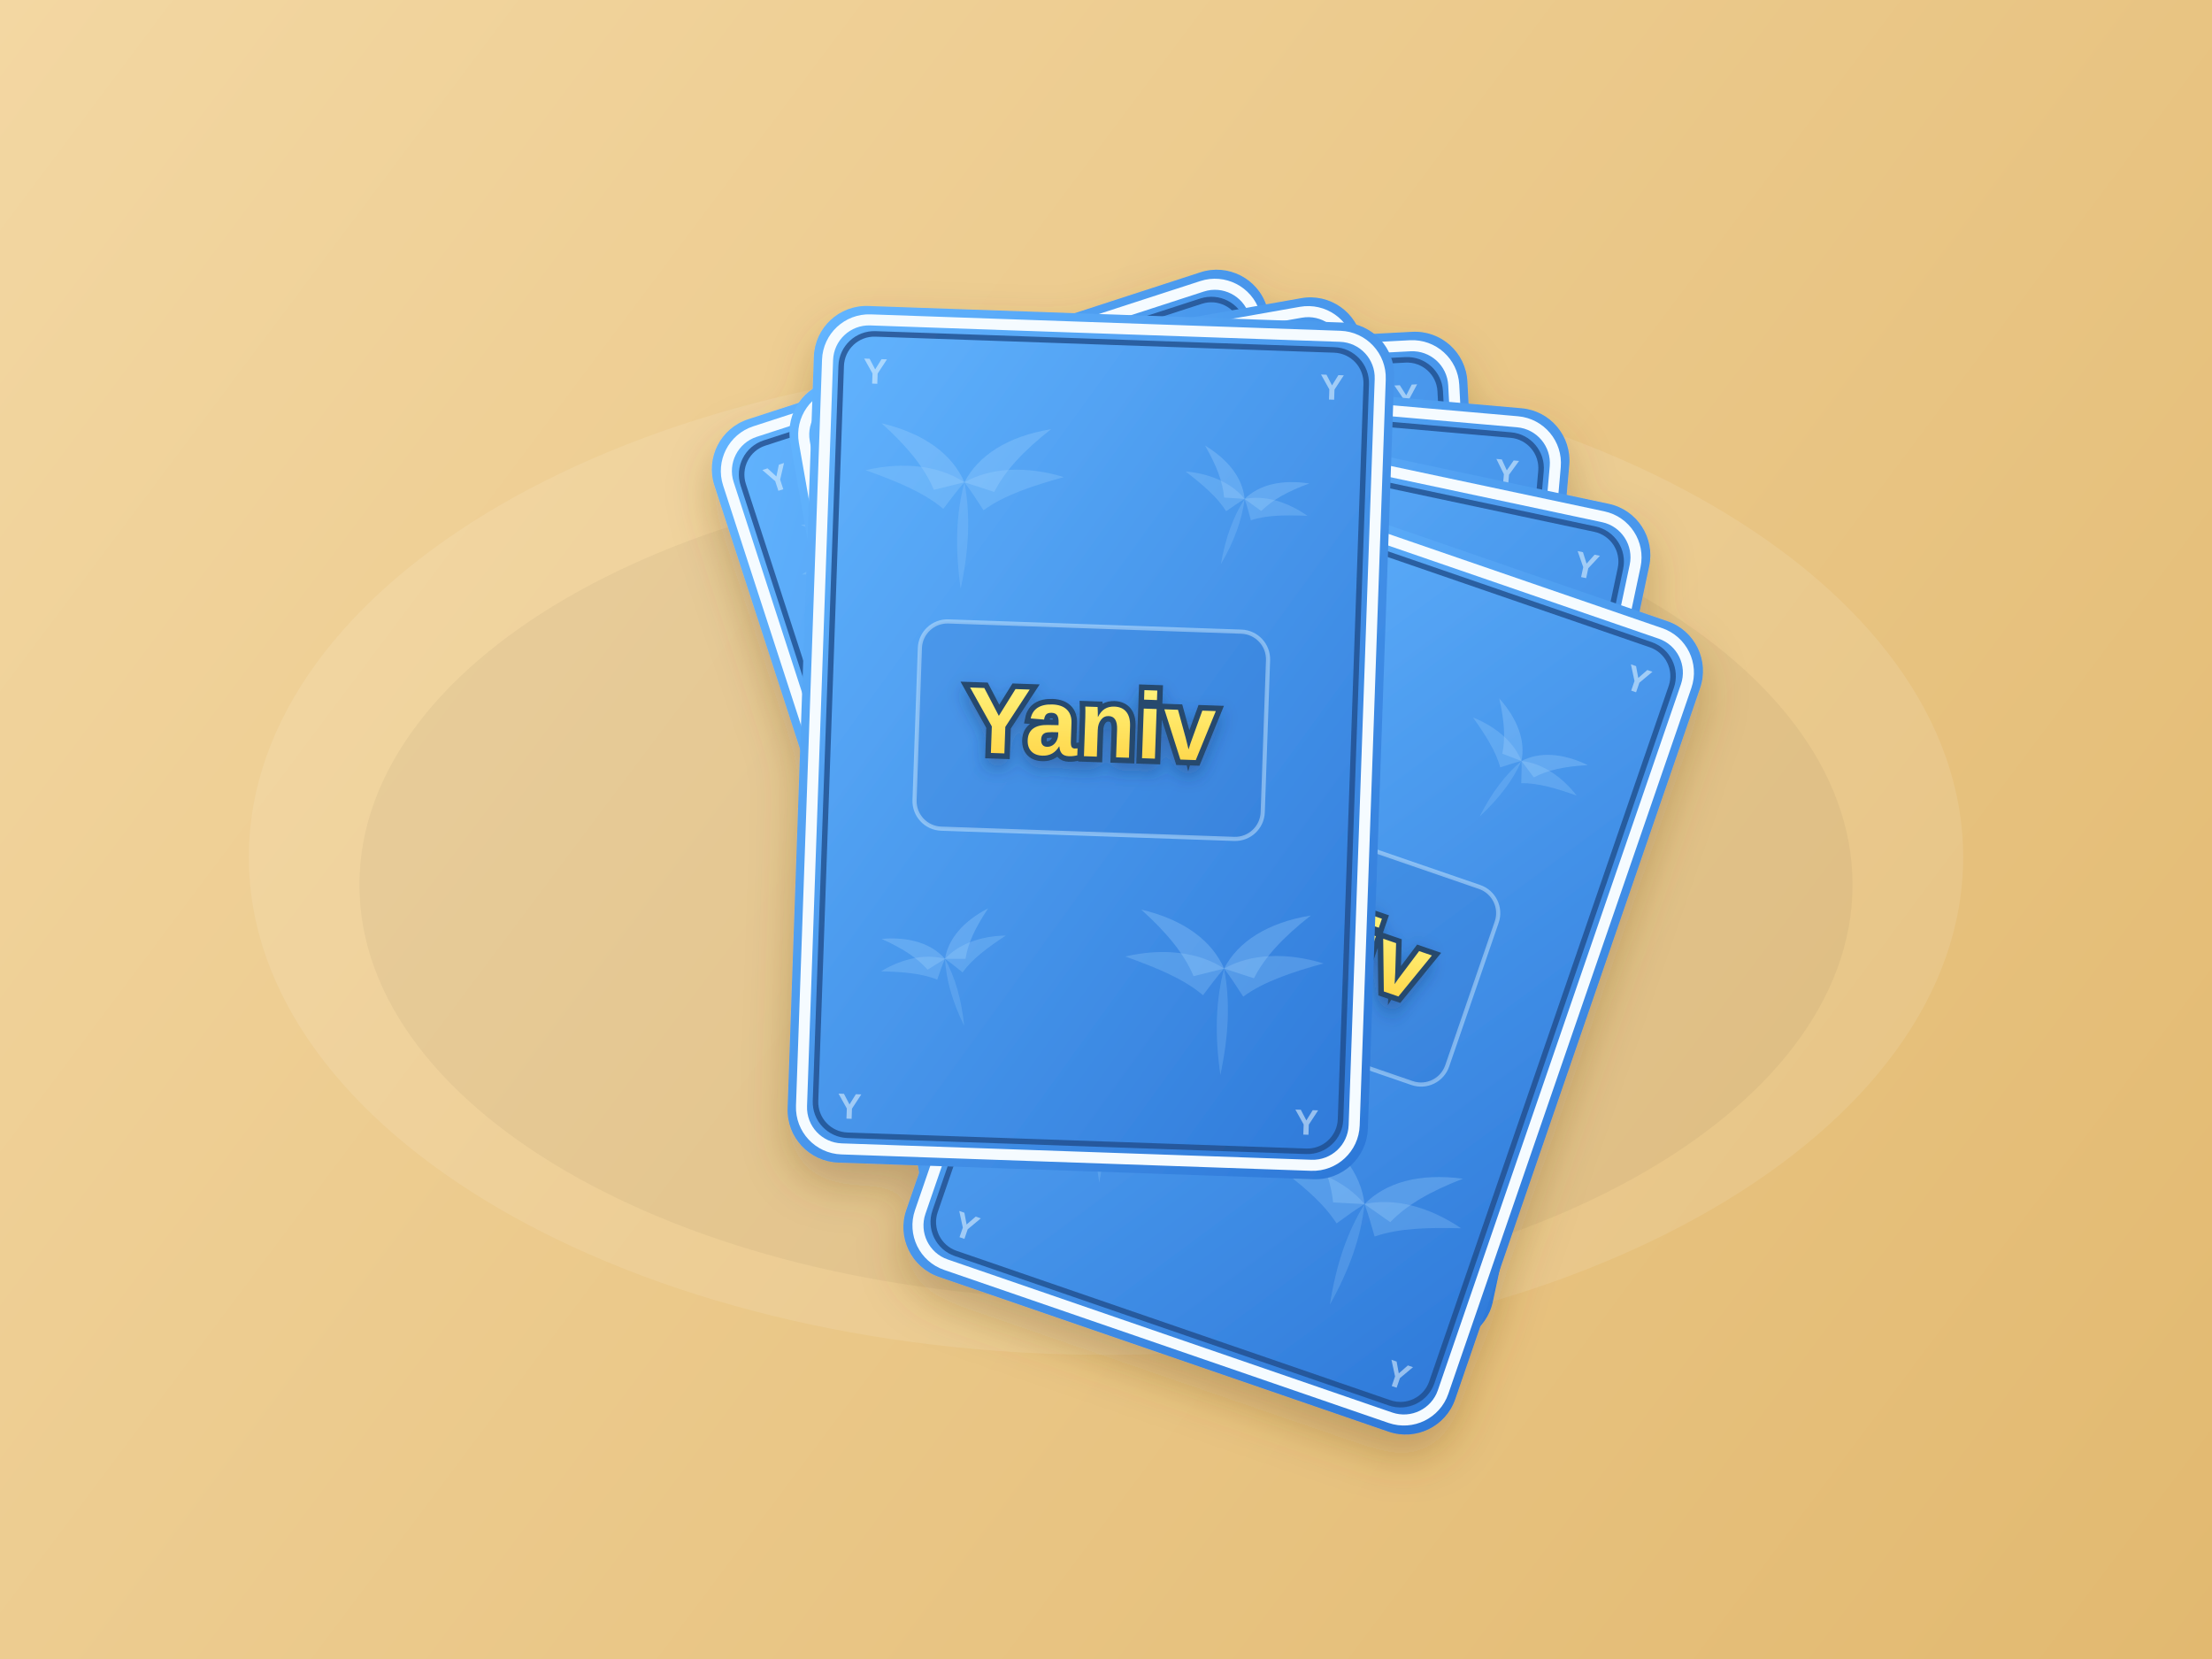
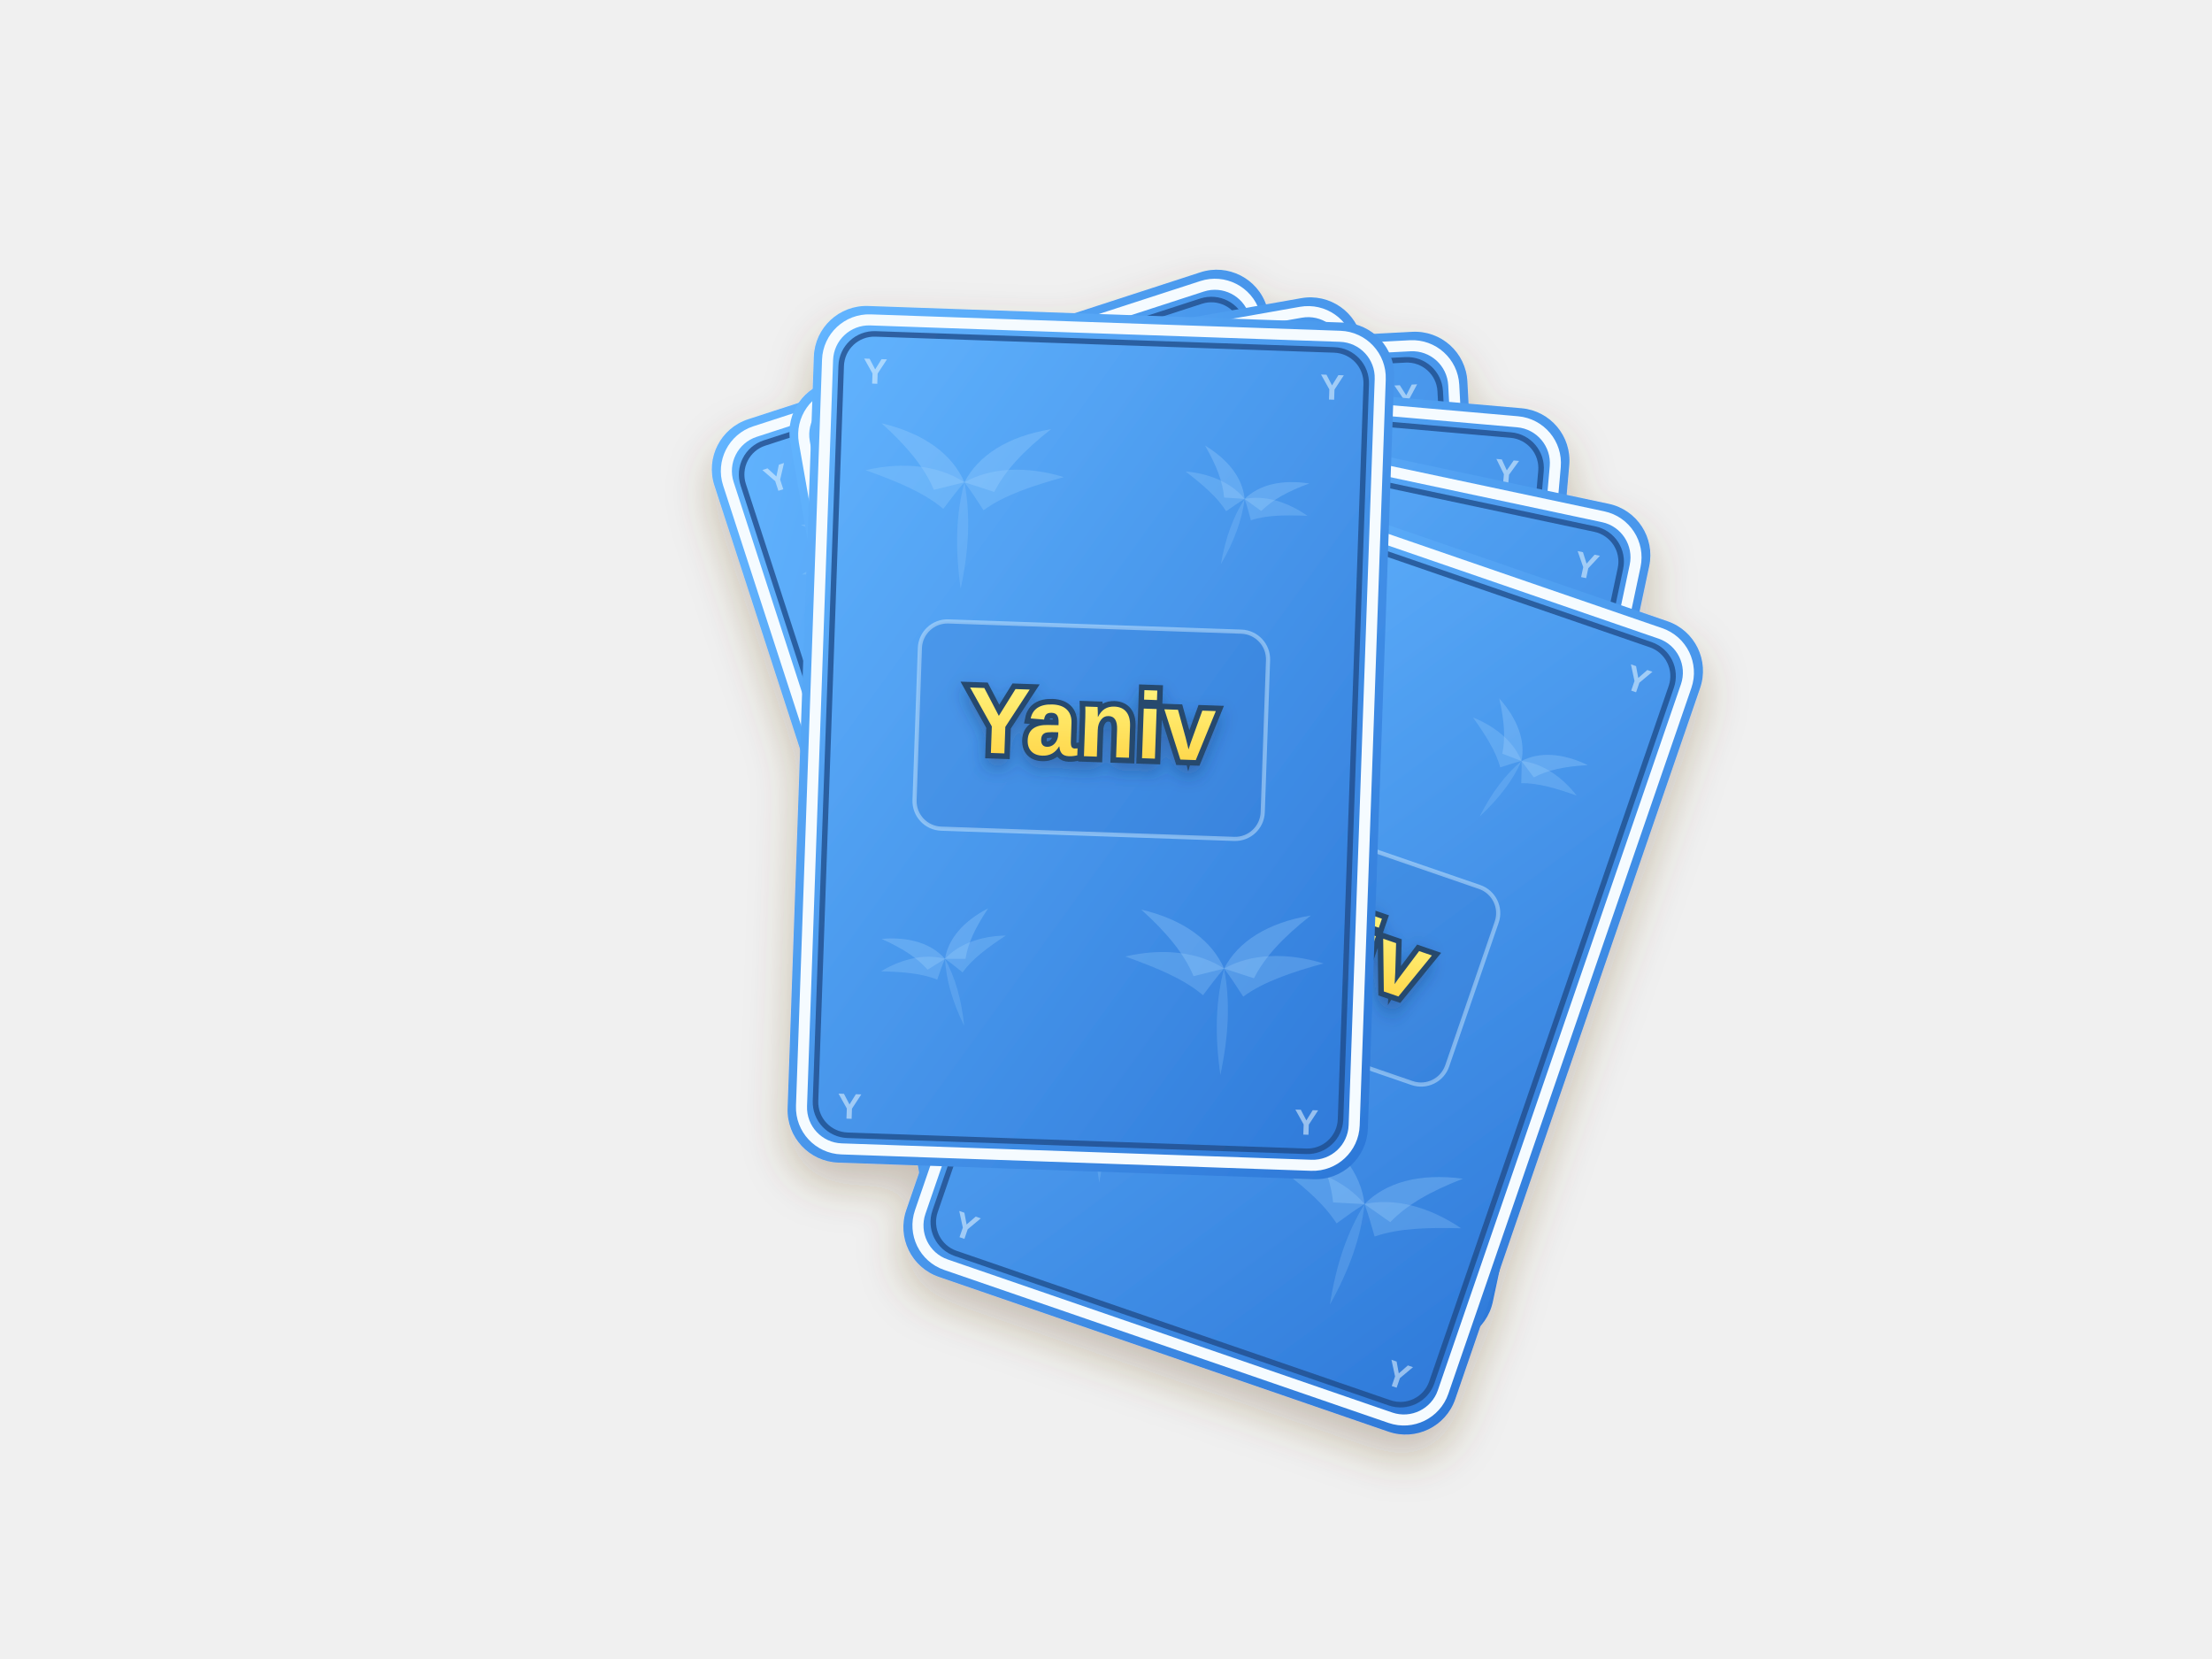
<svg xmlns="http://www.w3.org/2000/svg" width="1600" height="1200" viewBox="0 0 1600 1200" fill="none">
  <defs>
-     <linearGradient id="tableBg" x1="0" y1="0" x2="1600" y2="1200" gradientUnits="userSpaceOnUse">
-       <stop offset="0%" stop-color="#F3D7A2" />
-       <stop offset="100%" stop-color="#E2B970" />
-     </linearGradient>
    <linearGradient id="cardBg" x1="0" y1="0" x2="1" y2="1">
      <stop offset="0%" stop-color="#63B5FF" />
      <stop offset="100%" stop-color="#2D78D8" />
    </linearGradient>
    <linearGradient id="titleFill" x1="0" y1="0" x2="0" y2="1">
      <stop offset="0%" stop-color="#FFF27A" />
      <stop offset="100%" stop-color="#FFD84D" />
    </linearGradient>
    <filter id="stackShadow" x="-30%" y="-30%" width="160%" height="180%">
      <feDropShadow dx="0" dy="16" stdDeviation="16" flood-color="#684B1A" flood-opacity="0.30" />
    </filter>
    <filter id="textShadow" x="-30%" y="-30%" width="160%" height="180%">
      <feDropShadow dx="0" dy="6" stdDeviation="6" flood-color="#173763" flood-opacity="0.35" />
    </filter>
    <g id="palm">
      <path d="M0 0 C 18 -38, 58 -66, 118 -78 C 80 -46, 56 -18, 42 12 C 28 8, 14 4, 0 0 Z" fill="#A9D8FF" opacity="0.28" />
      <path d="M0 0 C -18 -38, -58 -66, -118 -78 C -80 -46, -56 -18, -42 12 C -28 8, -14 4, 0 0 Z" fill="#A9D8FF" opacity="0.28" />
      <path d="M0 0 C 36 -22, 86 -26, 138 -12 C 94 2, 56 16, 28 38 C 18 24, 10 12, 0 0 Z" fill="#A9D8FF" opacity="0.24" />
      <path d="M0 0 C -36 -22, -86 -26, -138 -12 C -94 2, -56 16, -28 38 C -18 24, -10 12, 0 0 Z" fill="#A9D8FF" opacity="0.24" />
      <path d="M0 0 C 10 44, 10 92, 0 148 C -10 92, -10 44, 0 0 Z" fill="#A9D8FF" opacity="0.20" />
    </g>
    <g id="cardBack">
      <rect x="0" y="0" width="420" height="620" rx="38" fill="url(#cardBg)" />
      <rect x="10" y="10" width="400" height="600" rx="30" fill="none" stroke="#F5FBFF" stroke-width="8" />
      <rect x="20" y="20" width="380" height="580" rx="24" fill="none" stroke="#214E8C" stroke-width="4" stroke-opacity="0.8" />
      <g transform="translate(112 125) scale(0.52)">
        <use href="#palm" />
      </g>
      <g transform="translate(312 470) scale(0.52)">
        <use href="#palm" />
      </g>
      <g transform="translate(315 130) scale(0.34) rotate(18)">
        <use href="#palm" />
      </g>
      <g transform="translate(110 470) scale(0.34) rotate(-18)">
        <use href="#palm" />
      </g>
      <rect x="84" y="226" width="252" height="150" rx="20" fill="#2B6DC8" fill-opacity="0.22" stroke="#D8F0FF" stroke-opacity="0.45" stroke-width="3" />
      <g filter="url(#textShadow)">
        <text x="210" y="320" text-anchor="middle" font-family="Arial, Helvetica, sans-serif" font-size="68" font-weight="900" letter-spacing="0.5" fill="url(#titleFill)" stroke="#27486E" stroke-width="8" paint-order="stroke fill">Yaniv</text>
      </g>
      <g opacity="0.55">
        <text x="36" y="56" font-family="Arial, Helvetica, sans-serif" font-size="26" font-weight="700" fill="#EAF7FF">Y</text>
        <text x="384" y="56" text-anchor="end" font-family="Arial, Helvetica, sans-serif" font-size="26" font-weight="700" fill="#EAF7FF">Y</text>
        <text x="36" y="588" font-family="Arial, Helvetica, sans-serif" font-size="26" font-weight="700" fill="#EAF7FF">Y</text>
        <text x="384" y="588" text-anchor="end" font-family="Arial, Helvetica, sans-serif" font-size="26" font-weight="700" fill="#EAF7FF">Y</text>
      </g>
    </g>
  </defs>
-   <rect width="1600" height="1200" fill="url(#tableBg)" />
-   <ellipse cx="800" cy="620" rx="620" ry="360" fill="#FFFFFF" opacity="0.10" />
-   <ellipse cx="800" cy="640" rx="540" ry="300" fill="#000000" opacity="0.04" />
  <g filter="url(#stackShadow)">
    <g transform="translate(505 315) rotate(-18)">
      <use href="#cardBack" />
    </g>
    <g transform="translate(565 282) rotate(-10)">
      <use href="#cardBack" />
    </g>
    <g transform="translate(640 260) rotate(-3)">
      <use href="#cardBack" />
    </g>
    <g transform="translate(720 262) rotate(5)">
      <use href="#cardBack" />
    </g>
    <g transform="translate(790 285) rotate(12)">
      <use href="#cardBack" />
    </g>
    <g transform="translate(845 325) rotate(19)">
      <use href="#cardBack" />
    </g>
    <g transform="translate(590 220) rotate(2)">
      <use href="#cardBack" />
    </g>
  </g>
</svg>
